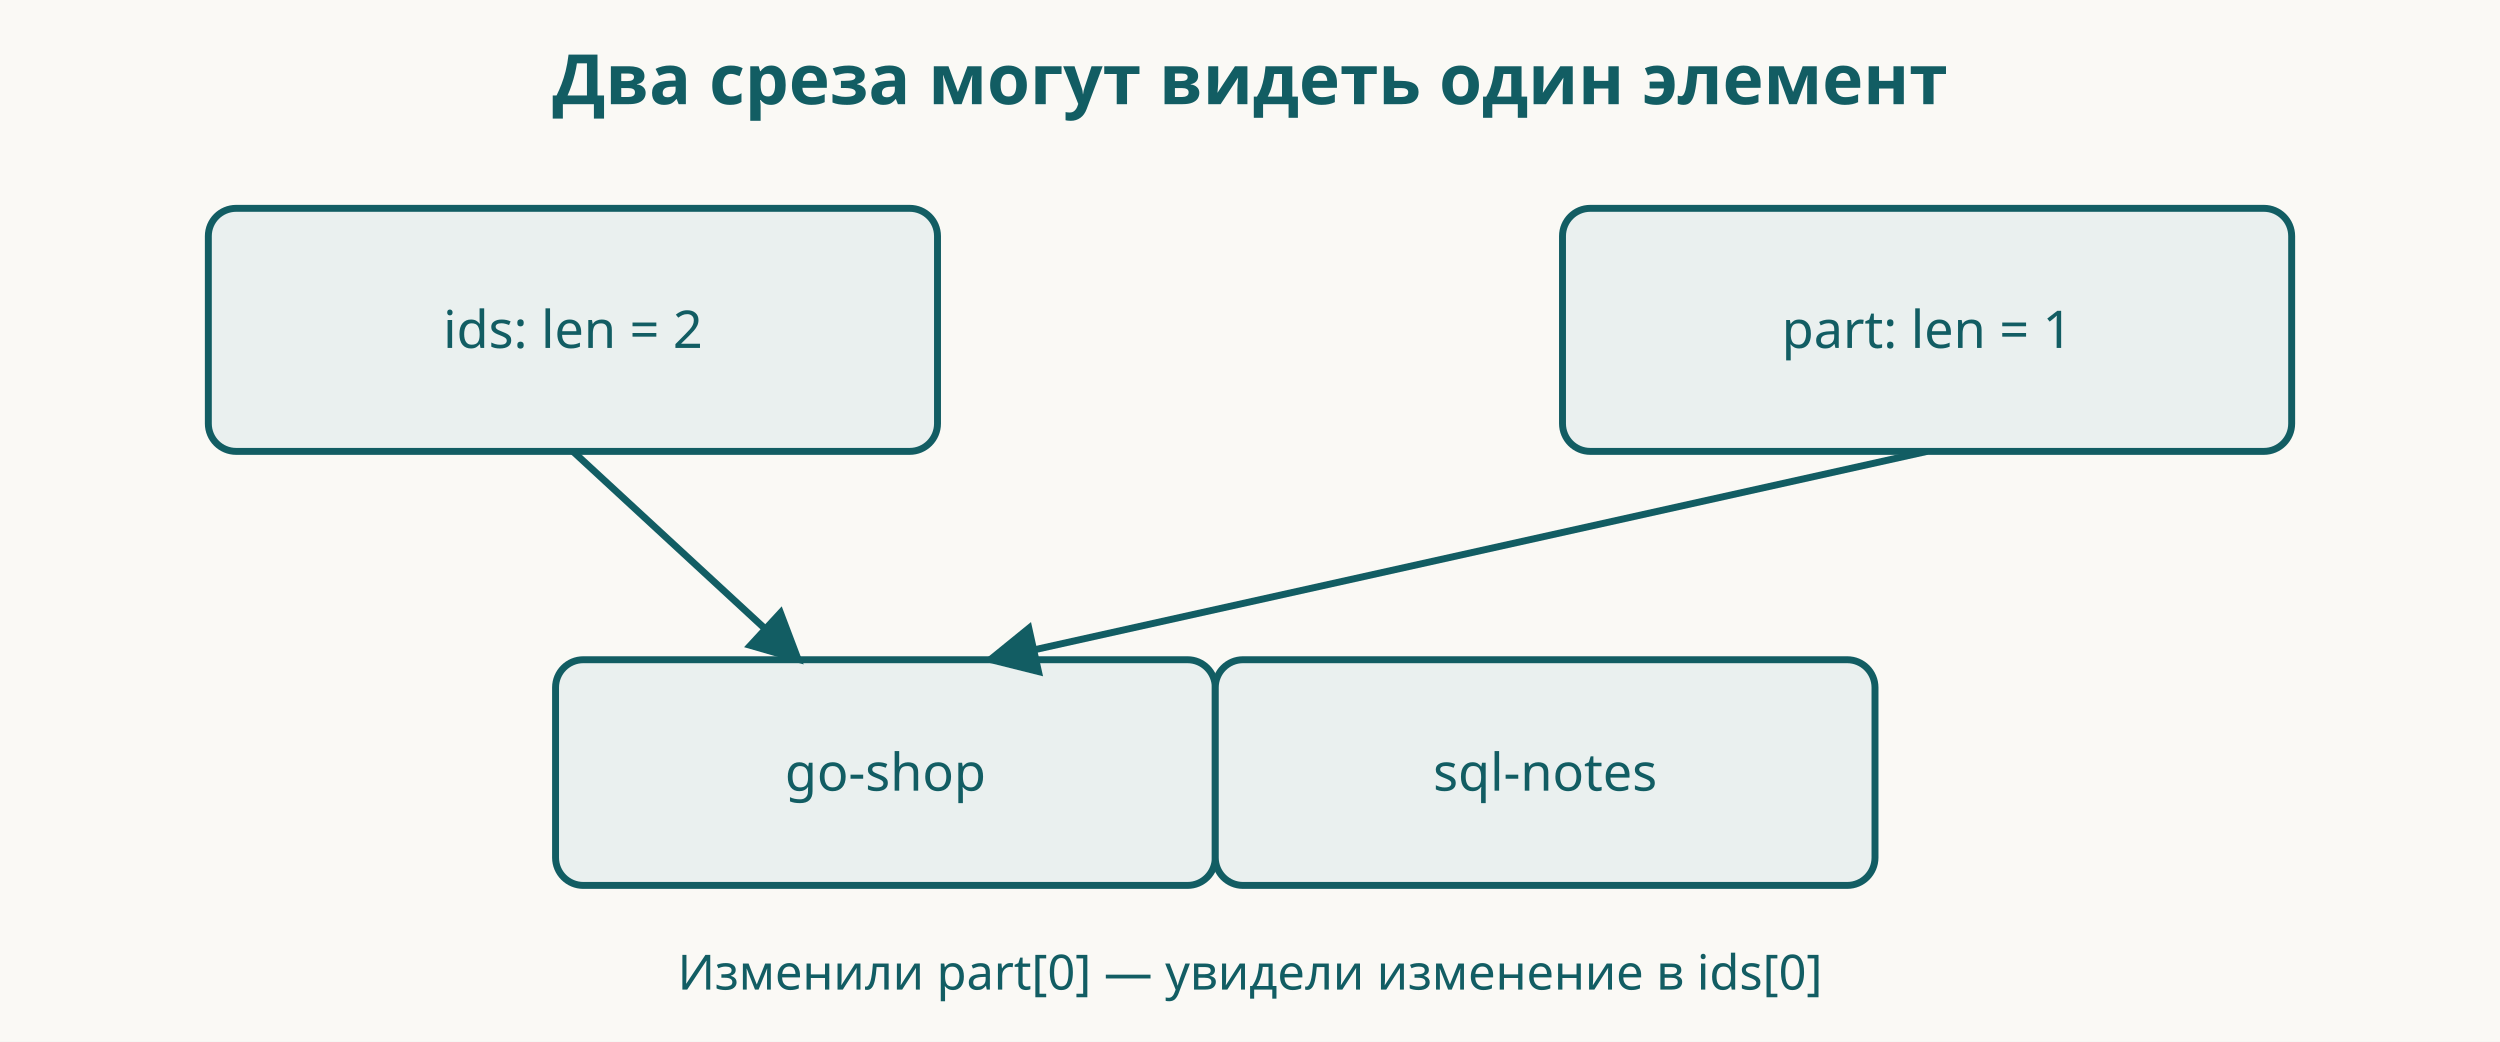
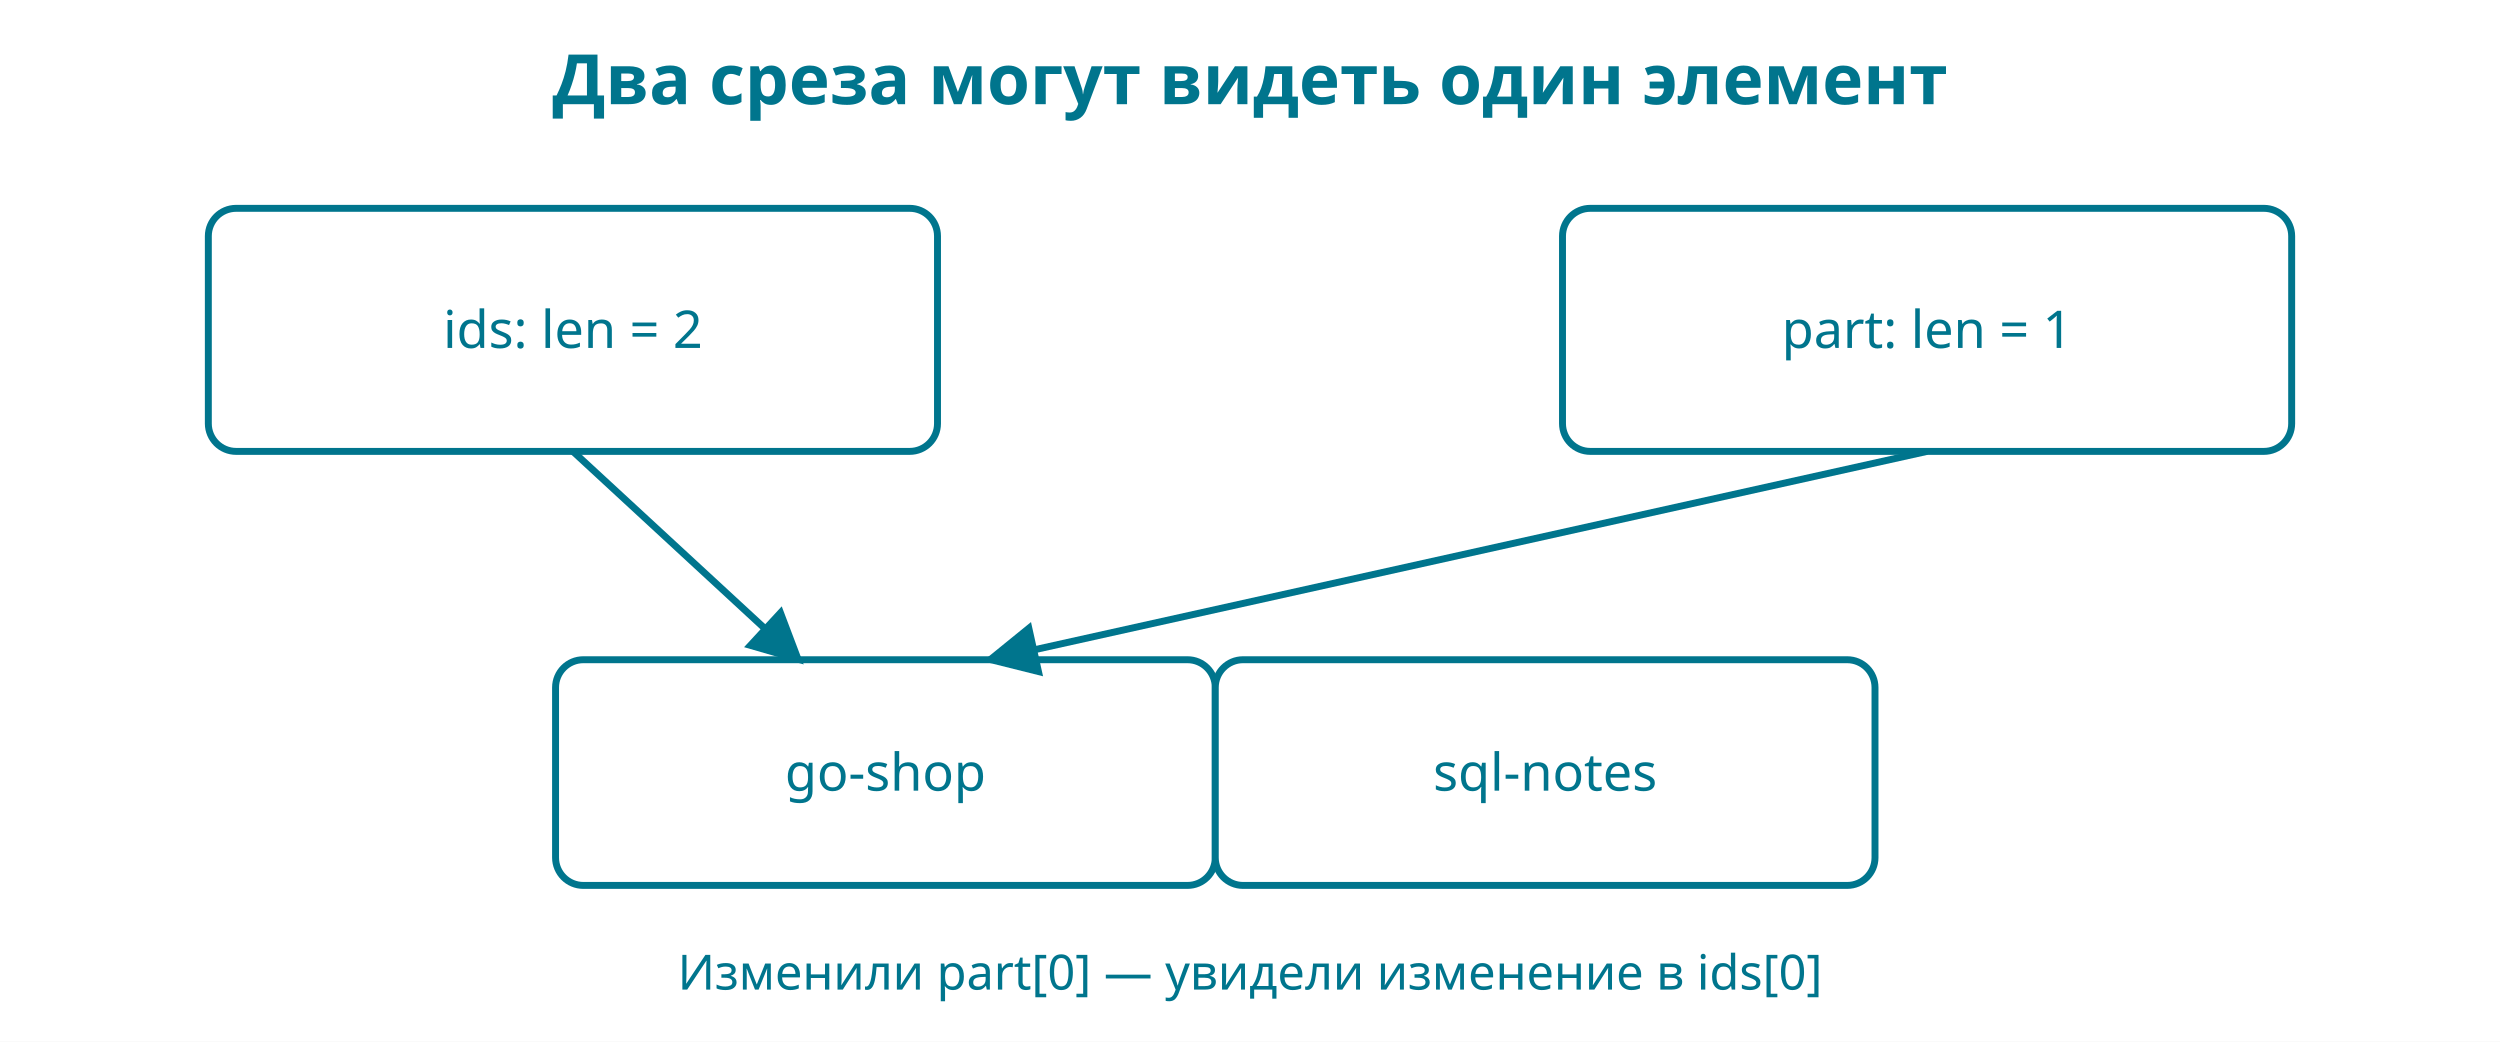
<svg xmlns="http://www.w3.org/2000/svg" width="720" height="300" viewBox="0 0 720 300" role="img" aria-labelledby="title desc">
  <defs>
    <marker id="arrow" markerWidth="8" markerHeight="8" refX="7" refY="4" orient="auto">
-       <path d="M0 0 L8 4 L0 8 Z" fill="#125d63" />
+       <path d="M0 0 L8 4 L0 8 Z" fill="#00758D" />
    </marker>
  </defs>
-   <rect width="720" height="300" fill="#faf9f5" />
-   <text x="360.0" y="30" text-anchor="middle" font-family="sans-serif" font-size="20" font-weight="bold" fill="#125d63">Два среза могут видеть один элемент</text>
-   <rect x="60" y="60" width="210" height="70" rx="8" fill="#eaf0ef" stroke="#125d63" stroke-width="2" />
-   <text x="165.0" y="95.0" text-anchor="middle" dominant-baseline="middle" font-family="sans-serif" font-size="15" fill="#125d63">ids: len = 2</text>
-   <rect x="450" y="60" width="210" height="70" rx="8" fill="#eaf0ef" stroke="#125d63" stroke-width="2" />
-   <text x="555.0" y="95.0" text-anchor="middle" dominant-baseline="middle" font-family="sans-serif" font-size="15" fill="#125d63">part: len = 1</text>
-   <rect x="160" y="190" width="190" height="65" rx="8" fill="#eaf0ef" stroke="#125d63" stroke-width="2" />
-   <text x="255.0" y="222.5" text-anchor="middle" dominant-baseline="middle" font-family="sans-serif" font-size="15" fill="#125d63">go-shop</text>
-   <rect x="350" y="190" width="190" height="65" rx="8" fill="#eaf0ef" stroke="#125d63" stroke-width="2" />
-   <text x="445.0" y="222.5" text-anchor="middle" dominant-baseline="middle" font-family="sans-serif" font-size="15" fill="#125d63">sql-notes</text>
-   <line x1="165" y1="130" x2="230" y2="190" stroke="#125d63" stroke-width="2" marker-end="url(#arrow)" />
-   <line x1="555" y1="130" x2="285" y2="190" stroke="#125d63" stroke-width="2" marker-end="url(#arrow)" />
-   <text x="360.0" y="285" text-anchor="middle" font-family="sans-serif" font-size="14" fill="#125d63">Изменили part[0] — увидели изменение в ids[0]</text>
+   <rect width="720" height="300" fill="#ffffff" />
+   <text x="360.0" y="30" text-anchor="middle" font-family="sans-serif" font-size="20" font-weight="bold" fill="#00758D">Два среза могут видеть один элемент</text>
+   <rect x="60" y="60" width="210" height="70" rx="8" fill="#ffffff" stroke="#00758D" stroke-width="2" />
+   <text x="165.0" y="95.0" text-anchor="middle" dominant-baseline="middle" font-family="sans-serif" font-size="15" fill="#00758D">ids: len = 2</text>
+   <rect x="450" y="60" width="210" height="70" rx="8" fill="#ffffff" stroke="#00758D" stroke-width="2" />
+   <text x="555.0" y="95.0" text-anchor="middle" dominant-baseline="middle" font-family="sans-serif" font-size="15" fill="#00758D">part: len = 1</text>
+   <rect x="160" y="190" width="190" height="65" rx="8" fill="#ffffff" stroke="#00758D" stroke-width="2" />
+   <text x="255.0" y="222.5" text-anchor="middle" dominant-baseline="middle" font-family="sans-serif" font-size="15" fill="#00758D">go-shop</text>
+   <rect x="350" y="190" width="190" height="65" rx="8" fill="#ffffff" stroke="#00758D" stroke-width="2" />
+   <text x="445.0" y="222.5" text-anchor="middle" dominant-baseline="middle" font-family="sans-serif" font-size="15" fill="#00758D">sql-notes</text>
+   <line x1="165" y1="130" x2="230" y2="190" stroke="#00758D" stroke-width="2" marker-end="url(#arrow)" />
+   <line x1="555" y1="130" x2="285" y2="190" stroke="#00758D" stroke-width="2" marker-end="url(#arrow)" />
+   <text x="360.0" y="285" text-anchor="middle" font-family="sans-serif" font-size="14" fill="#00758D">Изменили part[0] — увидели изменение в ids[0]</text>
</svg>
